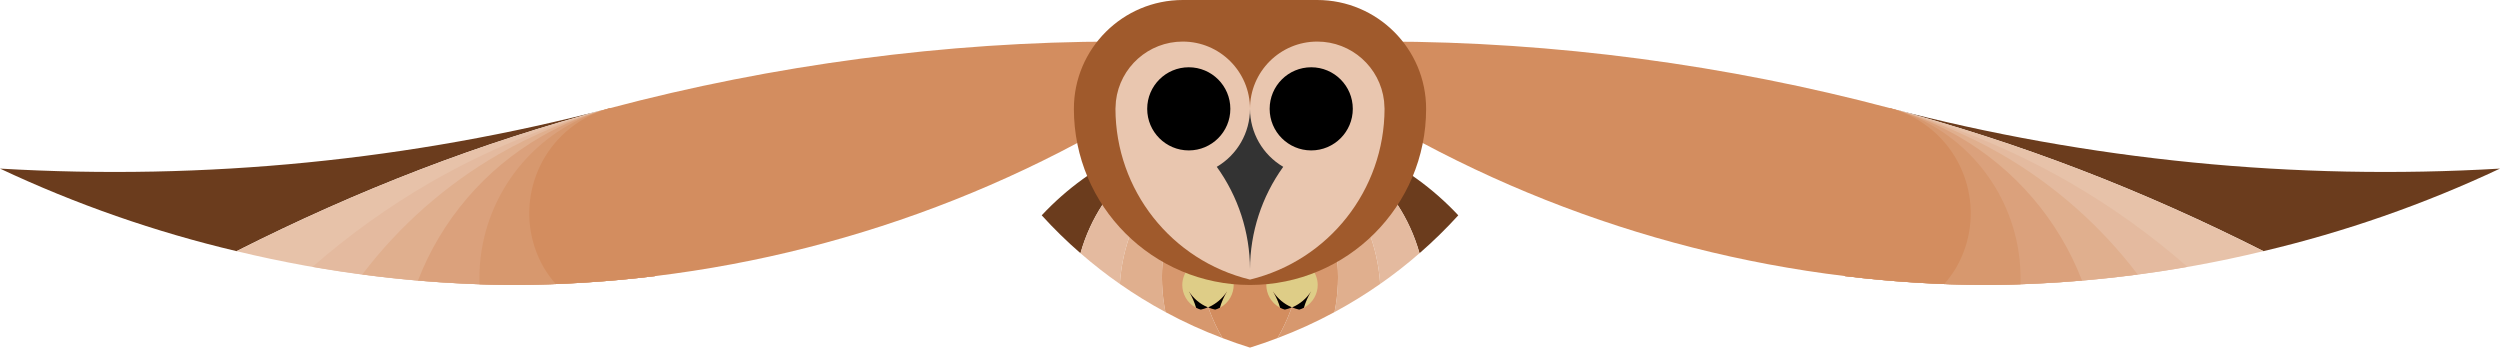
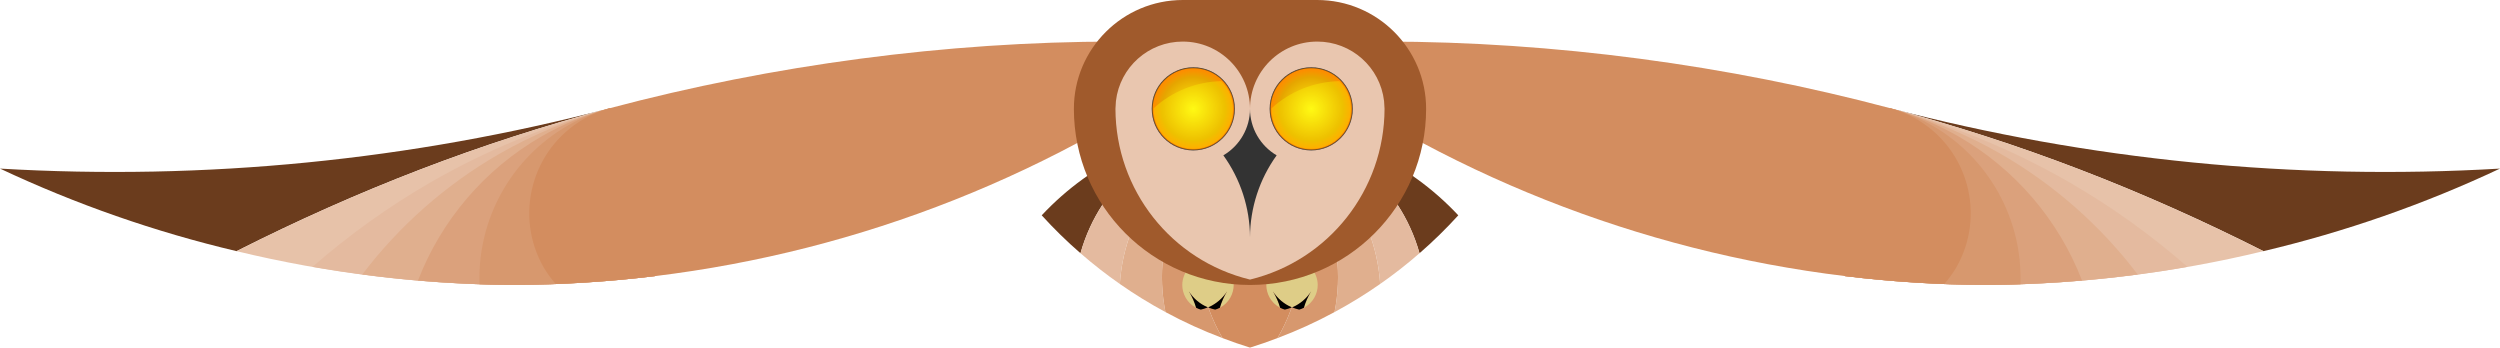
- <svg xmlns="http://www.w3.org/2000/svg" width="1653.727" height="229.943" viewBox="0 0 1653.727 229.943" version="1.1" id="svg1">
-   <defs id="defs1" />
-   <g id="devsforge-symbol">
-     <path id="symbol-v1.0-tail-5d" style="fill:#6b3c1d;fill-opacity:1;stroke-width:0.736;-inkscape-stroke:none;paint-order:markers fill stroke" d="M 714.734,167.514 A 305,305 0 0 1 689.08,142.432 188.5,188.5 0 0 1 816.756,82.965 116.5,116.5 0 0 0 714.734,167.514 Z" />
-     <path id="symbol-v1.0-tail-4d" style="fill:#e4ba9f;fill-opacity:1;stroke-width:0.736;-inkscape-stroke:none;paint-order:markers fill stroke" d="M 740.771,187.848 A 305,305 0 0 1 714.734,167.514 116.5,116.5 0 0 1 816.756,82.965 188.5,188.5 0 0 1 826.863,82.5 116.5,116.5 0 0 0 740.771,187.848 Z" />
-     <path id="symbol-v1.0-tail-3d" style="fill:#e0af8e;fill-opacity:1;stroke-width:0.736;-inkscape-stroke:none;paint-order:markers fill stroke" d="M 770.949,206.437 A 305,305 0 0 1 740.771,187.848 116.5,116.5 0 0 1 826.863,82.5 116.5,116.5 0 0 0 770.949,206.437 Z" />
-     <path id="symbol-v1.0-tail-2d" style="fill:#d7986e;fill-opacity:1;stroke-width:0.736;-inkscape-stroke:none;paint-order:markers fill stroke" d="M 808.67,223.635 A 305,305 0 0 1 770.949,206.437 116.5,116.5 0 0 1 826.863,82.5 116.5,116.5 0 0 0 808.67,223.635 Z" />
-     <path id="symbol-v1.0-tail-5" style="fill:#6b3c1d;fill-opacity:1;stroke-width:0.736;-inkscape-stroke:none;paint-order:markers fill stroke" d="m 938.992,167.514 a 305,305 0 0 0 25.654,-25.082 188.5,188.5 0 0 0 -127.676,-59.467 116.5,116.5 0 0 1 102.022,84.549 z" />
-     <path id="symbol-v1.0-tail-4" style="fill:#e4ba9f;fill-opacity:1;stroke-width:0.736;-inkscape-stroke:none;paint-order:markers fill stroke" d="M 912.955,187.848 A 305,305 0 0 0 938.992,167.514 116.5,116.5 0 0 0 836.971,82.965 188.5,188.5 0 0 0 826.863,82.5 116.5,116.5 0 0 1 912.955,187.848 Z" />
-     <path id="symbol-v1.0-tail-3" style="fill:#e0af8e;fill-opacity:1;stroke-width:0.736;-inkscape-stroke:none;paint-order:markers fill stroke" d="M 882.777,206.437 A 305,305 0 0 0 912.955,187.848 116.5,116.5 0 0 0 826.863,82.5 a 116.5,116.5 0 0 1 55.914,123.937 z" />
-     <path id="symbol-v1.0-tail-2" style="fill:#d7986e;fill-opacity:1;stroke-width:0.736;-inkscape-stroke:none;paint-order:markers fill stroke" d="M 845.057,223.635 A 305,305 0 0 0 882.777,206.437 116.5,116.5 0 0 0 826.863,82.5 116.5,116.5 0 0 1 845.057,223.635 Z" />
-     <path id="symbol-v1.0-tail-1" style="fill:#d38d5f;fill-opacity:1;stroke-width:0.736;-inkscape-stroke:none;paint-order:markers fill stroke" d="m 826.864,82.5 a 116.5,116.5 0 0 0 -18.193,141.135 305,305 0 0 0 18.193,6.309 305,305 0 0 0 18.193,-6.309 A 116.5,116.5 0 0 0 826.864,82.5 Z" />
-     <path id="symbol-v1.0-wing-7d" style="fill:#6b3c1d;fill-opacity:1;stroke:none;stroke-width:0.615;paint-order:markers fill stroke" d="M 403.092,71.651 C 316.901,94.569 236.642,125.667 156.478,166.135 102.566,153.408 50.124,135.105 0,111.522 c 135.624,7.977 271.664,-5.462 403.092,-39.871 z" />
-     <path id="symbol-v1.0-wing-6d" style="fill:#e7c2a9;fill-opacity:1;stroke:none;stroke-width:0.615;paint-order:markers fill stroke" d="m 403.475,71.543 a 72,72 0 0 0 -17.369,7.174 72,72 0 0 0 -26.355,98.354 72,72 0 0 0 7.838,10.771 c -9.004,0.346 -18.017,0.618 -27.051,0.658 -62.013,-0.282 -123.782,-7.788 -184.059,-22.365 80.283,-40.529 160.659,-71.664 246.996,-94.592 z" />
-     <path id="symbol-v1.0-wing-5d" style="fill:#e4ba9f;fill-opacity:1;stroke:none;stroke-width:0.38;paint-order:markers fill stroke" d="m 403.504,71.653 29.74,110.992 c -30.65,3.724 -61.597,5.715 -92.707,5.856 -44.897,-0.204 -89.657,-4.25 -133.824,-11.969 a 493.5,493.5 0 0 1 77.734,-55.707 493.5,493.5 0 0 1 119.057,-49.172 z" />
-     <path id="symbol-v1.0-wing-4d" style="fill:#e0af8e;fill-opacity:1;stroke:none;stroke-width:0.235;paint-order:markers fill stroke" d="m 403.49,71.604 29.754,111.041 c -30.65,3.724 -61.597,5.715 -92.707,5.856 -33.773,-0.154 -67.464,-2.527 -100.891,-6.941 a 305,305 0 0 1 90.264,-79.566 305,305 0 0 1 73.58,-30.389 z" />
-     <path id="symbol-v1.0-wing-3d" style="fill:#dba17c;fill-opacity:1;stroke:none;stroke-width:0.1;paint-order:markers fill stroke" d="m 403.482,71.573 29.762,111.072 c -30.65,3.724 -61.597,5.715 -92.707,5.856 -21.4,-0.097 -42.765,-1.116 -64.055,-2.928 a 188.5,188.5 0 0 1 81.525,-95.217 188.5,188.5 0 0 1 45.475,-18.783 z" />
-     <path id="symbol-v1.0-wing-2d" style="fill:#d7986e;fill-opacity:1;stroke:none;stroke-width:0.1;paint-order:markers fill stroke" d="m 403.478,71.553 29.768,111.092 c -30.651,3.724 -61.599,5.715 -92.709,5.856 -7.783,-0.035 -15.561,-0.184 -23.334,-0.447 A 116.5,116.5 0 0 1 375.375,83.163 116.5,116.5 0 0 1 403.478,71.553 Z" />
-     <path id="symbol-v1.0-wing-1d" style="fill:#d38d5f;fill-opacity:1;stroke:none;stroke-width:0.615;paint-order:markers fill stroke" d="m 737.863,27.5 c 24.353,1.05 48.672,2.789 72.928,5.215 -111.231,82.007 -241.397,133.389 -377.547,149.93 -8.699,1.057 -17.425,1.95 -26.17,2.721 -2.173,0.19 -4.344,0.377 -6.519,0.549 -7.825,0.625 -15.669,1.111 -23.523,1.506 -3.137,0.156 -6.276,0.299 -9.418,0.42 -0.01,3e-4 -0.017,0 -0.025,0 a 72,72 0 0 1 -7.838,-10.771 72,72 0 0 1 26.355,-98.354 72,72 0 0 1 17.369,-7.174 c 107.555,-28.563 222.355,-43.968 334.389,-44.043 z" />
-     <path id="symbol-v1.0-claw-3d" style="display:inline;fill:#decd87;fill-opacity:1;stroke:none;stroke-width:0.1;paint-order:markers fill stroke" d="m 799.072,171.502 c 10.29,0.074 16.994,8.588 17,17 0,5.624 -2.963,11.866 -9.162,15.082 1.108,-3.814 2.722,-7.463 4.799,-10.85 -3.004,4.724 -7.378,8.418 -12.537,10.59 l -0.104,-0.035 -0.103,0.035 c -5.16,-2.172 -9.533,-5.866 -12.537,-10.59 2.077,3.386 3.691,7.035 4.799,10.85 -6.199,-3.216 -9.162,-9.458 -9.162,-15.082 0.01,-8.412 6.71,-16.926 17,-17 v 0 z" />
-     <path id="symbol-v1.0-claw-2d" style="display:inline;fill:#000000;fill-opacity:1;stroke:none;stroke-width:0.1;paint-order:markers fill stroke" d="m 806.91,203.584 c -0.973,0.505 -2.005,0.921 -3.088,1.236 -1.592,-0.359 -3.147,-0.861 -4.65,-1.496 a 27.5,27.5 0 0 0 12.537,-10.59 44.5,44.5 0 0 0 -4.799,10.85 z" />
-     <path id="symbol-v1.0-claw-1d" style="display:inline;fill:#000000;fill-opacity:1;stroke:none;stroke-width:0.1;paint-order:markers fill stroke" d="m 791.227,203.584 c 0.973,0.505 2.005,0.921 3.088,1.236 1.592,-0.359 3.147,-0.861 4.65,-1.496 a 27.5,27.5 0 0 1 -12.537,-10.59 44.5,44.5 0 0 1 4.799,10.85 z" />
-     <path id="symbol-v1.0-wing-7" style="fill:#6b3c1d;fill-opacity:1;stroke:none;stroke-width:0.615;paint-order:markers fill stroke" d="m 1250.635,71.651 c 86.191,22.918 166.45,54.016 246.613,94.484 53.913,-12.727 106.355,-31.03 156.478,-54.613 -135.624,7.977 -271.664,-5.462 -403.092,-39.871 z" />
-     <path id="symbol-v1.0-wing-6" style="fill:#e7c2a9;fill-opacity:1;stroke:none;stroke-width:0.615;paint-order:markers fill stroke" d="m 1250.252,71.543 a 72,72 0 0 1 17.369,7.174 72,72 0 0 1 26.355,98.354 72,72 0 0 1 -7.838,10.771 c 9.004,0.346 18.017,0.618 27.051,0.658 62.013,-0.282 123.782,-7.788 184.059,-22.365 -80.283,-40.529 -160.659,-71.664 -246.996,-94.592 z" />
-     <path id="symbol-v1.0-wing-5" style="fill:#e4ba9f;fill-opacity:1;stroke:none;stroke-width:0.38;paint-order:markers fill stroke" d="m 1250.223,71.653 -29.74,110.992 c 30.65,3.724 61.597,5.715 92.707,5.856 44.897,-0.204 89.657,-4.25 133.824,-11.969 a 493.5,493.5 0 0 0 -77.734,-55.707 493.5,493.5 0 0 0 -119.057,-49.172 z" />
-     <path id="symbol-v1.0-wing-4" style="fill:#e0af8e;fill-opacity:1;stroke:none;stroke-width:0.235;paint-order:markers fill stroke" d="m 1250.236,71.604 -29.754,111.041 c 30.65,3.724 61.597,5.715 92.707,5.856 33.773,-0.154 67.464,-2.527 100.891,-6.941 a 305,305 0 0 0 -90.264,-79.566 305,305 0 0 0 -73.58,-30.389 z" />
-     <path id="symbol-v1.0-wing-3" style="fill:#dba17c;fill-opacity:1;stroke:none;stroke-width:0.1;paint-order:markers fill stroke" d="m 1250.244,71.573 -29.762,111.072 c 30.65,3.724 61.597,5.715 92.707,5.856 21.4,-0.097 42.765,-1.116 64.055,-2.928 a 188.5,188.5 0 0 0 -81.525,-95.217 188.5,188.5 0 0 0 -45.475,-18.783 z" />
-     <path id="symbol-v1.0-wing-2" style="fill:#d7986e;fill-opacity:1;stroke:none;stroke-width:0.1;paint-order:markers fill stroke" d="m 1250.248,71.553 -29.768,111.092 c 30.651,3.724 61.599,5.715 92.709,5.856 7.783,-0.035 15.561,-0.184 23.334,-0.447 A 116.5,116.5 0 0 0 1278.352,83.163 116.5,116.5 0 0 0 1250.248,71.553 Z" />
-     <path id="symbol-v1.0-wing-1" style="fill:#d38d5f;fill-opacity:1;stroke:none;stroke-width:0.615;paint-order:markers fill stroke" d="m 915.863,27.5 c -24.353,1.05 -48.672,2.789 -72.928,5.215 111.231,82.007 241.397,133.389 377.547,149.93 8.699,1.057 17.425,1.95 26.17,2.721 2.173,0.19 4.344,0.377 6.519,0.549 7.825,0.625 15.669,1.111 23.523,1.506 3.137,0.156 6.276,0.299 9.418,0.42 0.01,3e-4 0.017,0 0.025,0 a 72,72 0 0 0 7.838,-10.771 72,72 0 0 0 -26.355,-98.354 72,72 0 0 0 -17.369,-7.174 c -107.555,-28.563 -222.355,-43.968 -334.389,-44.043 z" />
-     <path id="symbol-v1.0-claw-3" style="display:inline;fill:#decd87;fill-opacity:1;stroke:none;stroke-width:0.1;paint-order:markers fill stroke" d="m 854.654,171.502 c -10.29,0.074 -16.994,8.588 -17,17 0,5.624 2.963,11.866 9.162,15.082 -1.108,-3.814 -2.722,-7.463 -4.799,-10.85 3.004,4.724 7.378,8.418 12.537,10.59 l 0.104,-0.035 0.103,0.035 c 5.16,-2.172 9.533,-5.866 12.537,-10.59 -2.077,3.386 -3.691,7.035 -4.799,10.85 6.199,-3.216 9.162,-9.458 9.162,-15.082 -0.01,-8.412 -6.71,-16.926 -17,-17 v 0 z" />
-     <path id="symbol-v1.0-claw-2" style="display:inline;fill:#000000;fill-opacity:1;stroke:none;stroke-width:0.1;paint-order:markers fill stroke" d="m 846.817,203.584 c 0.973,0.505 2.005,0.921 3.088,1.236 1.592,-0.359 3.147,-0.861 4.65,-1.496 a 27.5,27.5 0 0 1 -12.537,-10.59 44.5,44.5 0 0 1 4.799,10.85 z" />
-     <path id="symbol-v1.0-claw-1" style="display:inline;fill:#000000;fill-opacity:1;stroke:none;stroke-width:0.1;paint-order:markers fill stroke" d="m 862.5,203.584 c -0.973,0.505 -2.005,0.921 -3.088,1.236 -1.592,-0.359 -3.147,-0.861 -4.65,-1.496 a 27.5,27.5 0 0 0 12.537,-10.59 44.5,44.5 0 0 0 -4.799,10.85 z" />
-     <path id="symbol-v1.0-head-2" style="display:inline;fill:#a05a2c;fill-opacity:1;stroke:none;stroke-width:0.09;paint-order:markers fill stroke" d="m 782.452,0 c -39.764,0 -72.088,32.236 -72.088,72 0,64.341 52.159,116.5 116.5,116.5 64.341,0 116.5,-52.159 116.5,-116.5 0,-39.764 -32.323,-72 -72.088,-72 z" />
-     <path id="symbol-v1.0-head-1" style="display:inline;fill:#e9c6af;fill-opacity:1;stroke:none;stroke-width:0.09;paint-order:markers fill stroke" d="M 782.364,27.5 A 44.5,44.5 0 0 0 738.178,66.838 116.5,116.5 0 0 0 737.864,72 a 116.5,116.5 0 0 0 89,112.939 A 116.5,116.5 0 0 0 915.864,72 116.5,116.5 0 0 0 915.549,66.838 44.5,44.5 0 0 0 871.364,27.5 a 44.5,44.5 0 0 0 -44.5,44.5 44.5,44.5 0 0 0 -44.5,-44.5 z" />
-     <path id="symbol-v1.0-beak-1" style="display:inline;fill:#333333;fill-opacity:1;stroke:none;stroke-width:0.09;paint-order:markers fill stroke" d="m 826.864,72 c -0.011,15.777 -8.374,30.368 -21.982,38.352 14.195,19.699 21.881,43.341 21.982,67.621 0.102,-24.28 7.787,-47.922 21.982,-67.621 C 835.238,102.368 826.875,87.777 826.864,72 Z" />
-     <circle id="symbol-v1.0-eye-1" style="fill:#000000;fill-opacity:1;stroke:none;stroke-width:0.1;paint-order:markers fill stroke" cx="867.363" cy="72" r="27.5" />
-     <circle id="symbol-v1.0-eye-1d" style="fill:#000000;fill-opacity:1;stroke:none;stroke-width:0.1;paint-order:markers fill stroke" cx="-786.363" cy="72" r="27.5" transform="scale(-1,1)" />
+ <svg xmlns="http://www.w3.org/2000/svg" xmlns:xlink="http://www.w3.org/1999/xlink" width="1653.727" height="229.943" viewBox="0 0 1653.727 229.943" version="1.1" id="svg1">
+   <defs id="defs1">
+     <linearGradient id="linearGradient43">
+       <stop style="stop-color:#fff70f;stop-opacity:1;" offset="0" id="stop40" />
+       <stop style="stop-color:#e6a500;stop-opacity:1;" offset="0.764" id="stop41" />
+       <stop style="stop-color:#ff8b00;stop-opacity:1;" offset="0.964" id="stop42" />
+       <stop style="stop-color:#2e2e2e;stop-opacity:1;" offset="1" id="stop43" />
+     </linearGradient>
+     <radialGradient xlink:href="#linearGradient43" id="radialGradient67-9" gradientUnits="userSpaceOnUse" gradientTransform="translate(-2413.012,-1102.94)" cx="4045.952" cy="1829.063" fx="4045.952" fy="1829.063" r="27.5" />
+     <filter style="color-interpolation-filters:sRGB" id="filter72-9" x="-0.011" y="-0.013" width="1.022" height="1.026">
+       <feGaussianBlur stdDeviation="0.255" id="feGaussianBlur72-9" />
+     </filter>
+     <meshgradient id="meshgradient33721-7" gradientUnits="userSpaceOnUse" x="-4190.951" y="1829.063" gradientTransform="translate(2578.011,-1102.94)">
+       <meshrow id="meshrow33835-6">
+         <meshpatch id="meshpatch33835-1">
+           <stop path="c 0,7.866  -5.342,14.484  -12.596,16.424" style="stop-color:#2e2e2e;stop-opacity:1" id="stop33835-4" />
+           <stop path="l -0.514,-1.917" style="stop-color:#2e2e2e;stop-opacity:1" id="stop33836-7" />
+           <stop path="c 6.407,-1.714  11.126,-7.559  11.126,-14.507" style="stop-color:#2e2e2e;stop-opacity:1" id="stop33837-6" />
+           <stop path="l 1.984,6e-05" style="stop-color:#2e2e2e;stop-opacity:1" id="stop33838-4" />
+         </meshpatch>
+         <meshpatch id="meshpatch33838-5">
+           <stop path="c -1.405,0.376  -2.881,0.576  -4.404,0.576" id="stop33839-8" />
+           <stop path="l 0,-1.984" style="stop-color:#2e2e2e;stop-opacity:1" id="stop33840-2" />
+           <stop path="c 1.345,0  2.65,-0.177  3.89,-0.509" style="stop-color:#2e2e2e;stop-opacity:1" id="stop33841-7" />
+         </meshpatch>
+         <meshpatch id="meshpatch33841-5">
+           <stop path="c -4.699,0  -8.953,-1.907  -12.03,-4.988" id="stop33842-4" />
+           <stop path="l 1.404,-1.402" style="stop-color:#2e2e2e;stop-opacity:1" id="stop33843-6" />
+           <stop path="c 2.718,2.722  6.475,4.406  10.626,4.406" style="stop-color:#cdcdcd;stop-opacity:1" id="stop33844-6" />
+         </meshpatch>
+         <meshpatch id="meshpatch33844-5">
+           <stop path="c -2.068,-2.071  -3.605,-4.673  -4.388,-7.584" id="stop33845-1" />
+           <stop path="l 1.916,-0.517" style="stop-color:#2e2e2e;stop-opacity:1" id="stop33846-9" />
+           <stop path="c 0.692,2.571  2.049,4.869  3.876,6.699" style="stop-color:#2e2e2e;stop-opacity:1" id="stop33847-0" />
+         </meshpatch>
+         <meshpatch id="meshpatch33847-0">
+           <stop path="c -0.38,-1.412  -0.582,-2.896  -0.582,-4.428" id="stop33848-3" />
+           <stop path="l 1.984,4.54747e-13" style="stop-color:#2e2e2e;stop-opacity:1" id="stop33849-3" />
+           <stop path="c -4.2792e-07,1.353  0.179,2.664  0.514,3.911" style="stop-color:#2e2e2e;stop-opacity:1" id="stop33850-0" />
+         </meshpatch>
+         <meshpatch id="meshpatch33850-7">
+           <stop path="c 0,-9.389  7.611,-17  17,-17" id="stop33851-2" />
+           <stop path="l 0,1.984" style="stop-color:#2e2e2e;stop-opacity:1" id="stop33852-6" />
+           <stop path="c -8.293,0  -15.016,6.723  -15.016,15.016" style="stop-color:#2e2e2e;stop-opacity:1" id="stop33853-7" />
+         </meshpatch>
+         <meshpatch id="meshpatch33853-7">
+           <stop path="c 9.389,0  17,7.611  17,17" id="stop33854-5" />
+           <stop path="l -1.984,4.54747e-13" style="stop-color:#2e2e2e;stop-opacity:1" id="stop33855-9" />
+           <stop path="c 0,-8.293  -6.723,-15.016  -15.016,-15.016" style="stop-color:#2e2e2e;stop-opacity:1" id="stop33856-0" />
+         </meshpatch>
+       </meshrow>
+       <meshrow id="meshrow33856-1">
+         <meshpatch id="meshpatch33856-0">
+           <stop path="l -0.264,-0.986" id="stop33857-3" />
+           <stop path="c 5.972,-1.597  10.37,-7.046  10.37,-13.521" style="stop-color:#2e2e2e;stop-opacity:1" id="stop33858-3" />
+           <stop path="l 1.021,-2.27374e-13" style="stop-color:#2e2e2e;stop-opacity:1" id="stop33859-8" />
+         </meshpatch>
+         <meshpatch id="meshpatch33859-7">
+           <stop path="l -9.09495e-13,-1.021" id="stop33860-5" />
+           <stop path="c 1.254,-6.79681e-07  2.469,-0.165  3.626,-0.474" style="stop-color:#2e2e2e;stop-opacity:1" id="stop33861-5" />
+         </meshpatch>
+         <meshpatch id="meshpatch33861-0">
+           <stop path="l 0.722,-0.721" id="stop33862-5" />
+           <stop path="c 2.533,2.537  6.035,4.107  9.904,4.107" style="stop-color:#2e2e2e;stop-opacity:1" id="stop33863-0" />
+         </meshpatch>
+         <meshpatch id="meshpatch33863-2">
+           <stop path="l 0.986,-0.266" id="stop33864-0" />
+           <stop path="c 0.645,2.396  1.91,4.538  3.612,6.243" style="stop-color:#2e2e2e;stop-opacity:1" id="stop33865-8" />
+         </meshpatch>
+         <meshpatch id="meshpatch33865-4">
+           <stop path="l 1.021,-4.54747e-13" id="stop33866-1" />
+           <stop path="c 3.16286e-08,1.261  0.167,2.483  0.479,3.645" style="stop-color:#2e2e2e;stop-opacity:1" id="stop33867-5" />
+         </meshpatch>
+         <meshpatch id="meshpatch33867-7">
+           <stop path="l -9.09495e-13,1.021" id="stop33868-7" />
+           <stop path="c -7.729,2.2656e-07  -13.995,6.266  -13.995,13.995" style="stop-color:#2e2e2e;stop-opacity:1" id="stop33869-7" />
+         </meshpatch>
+         <meshpatch id="meshpatch33869-0">
+           <stop path="l -1.021,-4.54747e-13" id="stop33870-0" />
+           <stop path="c -2.26559e-07,-7.729  -6.266,-13.995  -13.995,-13.995" style="stop-color:#2e2e2e;stop-opacity:1" id="stop33871-1" />
+         </meshpatch>
+       </meshrow>
+       <meshrow id="meshrow33871-3">
+         <meshpatch id="meshpatch33871-7">
+           <stop path="l -3.626,-13.521" id="stop33872-6" />
+           <stop path="l 0,0" style="stop-color:#2e2e2e;stop-opacity:1" id="stop33873-7" />
+           <stop path="l 13.995,2.27374e-13" style="stop-color:#2e2e2e;stop-opacity:1" id="stop33874-3" />
+         </meshpatch>
+         <meshpatch id="meshpatch33874-3">
+           <stop path="l 9.09495e-13,-13.995" id="stop33875-3" />
+           <stop path="l -4e-06,-3e-05" style="stop-color:#2e2e2e;stop-opacity:1" id="stop33876-4" />
+         </meshpatch>
+         <meshpatch id="meshpatch33876-9">
+           <stop path="l 9.904,-9.889" id="stop33877-0" />
+           <stop path="l 3e-05,-1e-05" style="stop-color:#2e2e2e;stop-opacity:1" id="stop33878-1" />
+         </meshpatch>
+         <meshpatch id="meshpatch33878-2">
+           <stop path="l 13.516,-3.645" id="stop33879-4" />
+           <stop path="l -3e-05,-1.7e-05" style="stop-color:#2e2e2e;stop-opacity:1" id="stop33880-0" />
+         </meshpatch>
+         <meshpatch id="meshpatch33880-8">
+           <stop path="l 13.995,0" id="stop33881-8" />
+           <stop path="l 1.9e-05,-3e-06" style="stop-color:#2e2e2e;stop-opacity:1" id="stop33882-7" />
+         </meshpatch>
+         <meshpatch id="meshpatch33882-4">
+           <stop path="l 9.09495e-13,13.995" id="stop33883-0" />
+           <stop path="l -1e-05,1e-05" style="stop-color:#2e2e2e;stop-opacity:1" id="stop33884-0" />
+         </meshpatch>
+         <meshpatch id="meshpatch33884-2">
+           <stop path="l -13.995,0" id="stop33885-0" />
+           <stop path="l -1e-05,-1e-05" style="stop-color:#2e2e2e;stop-opacity:1" id="stop33886-6" />
+         </meshpatch>
+       </meshrow>
+     </meshgradient>
+     <radialGradient xlink:href="#linearGradient43" id="radialGradient35022-1" gradientUnits="userSpaceOnUse" gradientTransform="translate(-2491.012,-1102.939)" cx="4045.952" cy="1829.063" fx="4045.952" fy="1829.063" r="27.5" />
+     <filter style="color-interpolation-filters:sRGB" id="filter72-3" x="-0.011" y="-0.013" width="1.022" height="1.026">
+       <feGaussianBlur stdDeviation="0.255" id="feGaussianBlur72-3" />
+     </filter>
+     <meshgradient id="meshgradient34971-0" gradientUnits="userSpaceOnUse" x="-4190.951" y="1829.063" gradientTransform="translate(2650.011,-1102.939)">
+       <meshrow id="meshrow34992-7">
+         <meshpatch id="meshpatch34974-0">
+           <stop path="c 0,7.866  -5.342,14.484  -12.596,16.424" style="stop-color:#2e2e2e;stop-opacity:1" id="stop34971-5" />
+           <stop path="l -0.514,-1.917" style="stop-color:#2e2e2e;stop-opacity:1" id="stop34972-9" />
+           <stop path="c 6.407,-1.714  11.126,-7.559  11.126,-14.507" style="stop-color:#2e2e2e;stop-opacity:1" id="stop34973-8" />
+           <stop path="l 1.984,6e-05" style="stop-color:#2e2e2e;stop-opacity:1" id="stop34974-9" />
+         </meshpatch>
+         <meshpatch id="meshpatch34977-3">
+           <stop path="c -1.405,0.376  -2.881,0.576  -4.404,0.576" id="stop34975-5" />
+           <stop path="l 0,-1.984" style="stop-color:#2e2e2e;stop-opacity:1" id="stop34976-7" />
+           <stop path="c 1.345,0  2.65,-0.177  3.89,-0.509" style="stop-color:#2e2e2e;stop-opacity:1" id="stop34977-2" />
+         </meshpatch>
+         <meshpatch id="meshpatch34980-8">
+           <stop path="c -4.699,0  -8.953,-1.907  -12.03,-4.988" id="stop34978-0" />
+           <stop path="l 1.404,-1.402" style="stop-color:#2e2e2e;stop-opacity:1" id="stop34979-7" />
+           <stop path="c 2.718,2.722  6.475,4.406  10.626,4.406" style="stop-color:#cdcdcd;stop-opacity:1" id="stop34980-6" />
+         </meshpatch>
+         <meshpatch id="meshpatch34983-1">
+           <stop path="c -2.068,-2.071  -3.605,-4.673  -4.388,-7.584" id="stop34981-2" />
+           <stop path="l 1.916,-0.517" style="stop-color:#2e2e2e;stop-opacity:1" id="stop34982-6" />
+           <stop path="c 0.692,2.571  2.049,4.869  3.876,6.699" style="stop-color:#2e2e2e;stop-opacity:1" id="stop34983-7" />
+         </meshpatch>
+         <meshpatch id="meshpatch34986-7">
+           <stop path="c -0.38,-1.412  -0.582,-2.896  -0.582,-4.428" id="stop34984-0" />
+           <stop path="l 1.984,4.54747e-13" style="stop-color:#2e2e2e;stop-opacity:1" id="stop34985-4" />
+           <stop path="c -4.2792e-07,1.353  0.179,2.664  0.514,3.911" style="stop-color:#2e2e2e;stop-opacity:1" id="stop34986-7" />
+         </meshpatch>
+         <meshpatch id="meshpatch34989-3">
+           <stop path="c 0,-9.389  7.611,-17  17,-17" id="stop34987-2" />
+           <stop path="l 0,1.984" style="stop-color:#2e2e2e;stop-opacity:1" id="stop34988-7" />
+           <stop path="c -8.293,0  -15.016,6.723  -15.016,15.016" style="stop-color:#2e2e2e;stop-opacity:1" id="stop34989-8" />
+         </meshpatch>
+         <meshpatch id="meshpatch34992-9">
+           <stop path="c 9.389,0  17,7.611  17,17" id="stop34990-9" />
+           <stop path="l -1.984,4.54747e-13" style="stop-color:#2e2e2e;stop-opacity:1" id="stop34991-0" />
+           <stop path="c 0,-8.293  -6.723,-15.016  -15.016,-15.016" style="stop-color:#2e2e2e;stop-opacity:1" id="stop34992-8" />
+         </meshpatch>
+       </meshrow>
+       <meshrow id="meshrow35007-1">
+         <meshpatch id="meshpatch34995-7">
+           <stop path="l -0.264,-0.986" id="stop34993-1" />
+           <stop path="c 5.972,-1.597  10.37,-7.046  10.37,-13.521" style="stop-color:#2e2e2e;stop-opacity:1" id="stop34994-1" />
+           <stop path="l 1.021,-2.27374e-13" style="stop-color:#2e2e2e;stop-opacity:1" id="stop34995-3" />
+         </meshpatch>
+         <meshpatch id="meshpatch34997-1">
+           <stop path="l -9.09495e-13,-1.021" id="stop34996-1" />
+           <stop path="c 1.254,-6.79681e-07  2.469,-0.165  3.626,-0.474" style="stop-color:#2e2e2e;stop-opacity:1" id="stop34997-1" />
+         </meshpatch>
+         <meshpatch id="meshpatch34999-0">
+           <stop path="l 0.722,-0.721" id="stop34998-7" />
+           <stop path="c 2.533,2.537  6.035,4.107  9.904,4.107" style="stop-color:#2e2e2e;stop-opacity:1" id="stop34999-3" />
+         </meshpatch>
+         <meshpatch id="meshpatch35001-5">
+           <stop path="l 0.986,-0.266" id="stop35000-8" />
+           <stop path="c 0.645,2.396  1.91,4.538  3.612,6.243" style="stop-color:#2e2e2e;stop-opacity:1" id="stop35001-4" />
+         </meshpatch>
+         <meshpatch id="meshpatch35003-5">
+           <stop path="l 1.021,-4.54747e-13" id="stop35002-8" />
+           <stop path="c 3.16286e-08,1.261  0.167,2.483  0.479,3.645" style="stop-color:#2e2e2e;stop-opacity:1" id="stop35003-4" />
+         </meshpatch>
+         <meshpatch id="meshpatch35005-4">
+           <stop path="l -9.09495e-13,1.021" id="stop35004-7" />
+           <stop path="c -7.729,2.2656e-07  -13.995,6.266  -13.995,13.995" style="stop-color:#2e2e2e;stop-opacity:1" id="stop35005-3" />
+         </meshpatch>
+         <meshpatch id="meshpatch35007-4">
+           <stop path="l -1.021,-4.54747e-13" id="stop35006-7" />
+           <stop path="c -2.26559e-07,-7.729  -6.266,-13.995  -13.995,-13.995" style="stop-color:#2e2e2e;stop-opacity:1" id="stop35007-6" />
+         </meshpatch>
+       </meshrow>
+       <meshrow id="meshrow35022-9">
+         <meshpatch id="meshpatch35010-1">
+           <stop path="l -3.626,-13.521" id="stop35008-7" />
+           <stop path="l 0,0" style="stop-color:#2e2e2e;stop-opacity:1" id="stop35009-0" />
+           <stop path="l 13.995,2.27374e-13" style="stop-color:#2e2e2e;stop-opacity:1" id="stop35010-8" />
+         </meshpatch>
+         <meshpatch id="meshpatch35012-3">
+           <stop path="l 9.09495e-13,-13.995" id="stop35011-0" />
+           <stop path="l -4e-06,-3e-05" style="stop-color:#2e2e2e;stop-opacity:1" id="stop35012-3" />
+         </meshpatch>
+         <meshpatch id="meshpatch35014-0">
+           <stop path="l 9.904,-9.889" id="stop35013-4" />
+           <stop path="l 3e-05,-1e-05" style="stop-color:#2e2e2e;stop-opacity:1" id="stop35014-1" />
+         </meshpatch>
+         <meshpatch id="meshpatch35016-6">
+           <stop path="l 13.516,-3.645" id="stop35015-3" />
+           <stop path="l -3e-05,-1.7e-05" style="stop-color:#2e2e2e;stop-opacity:1" id="stop35016-5" />
+         </meshpatch>
+         <meshpatch id="meshpatch35018-2">
+           <stop path="l 13.995,0" id="stop35017-7" />
+           <stop path="l 1.9e-05,-3e-06" style="stop-color:#2e2e2e;stop-opacity:1" id="stop35018-7" />
+         </meshpatch>
+         <meshpatch id="meshpatch35020-5">
+           <stop path="l 9.09495e-13,13.995" id="stop35019-7" />
+           <stop path="l -1e-05,1e-05" style="stop-color:#2e2e2e;stop-opacity:1" id="stop35020-8" />
+         </meshpatch>
+         <meshpatch id="meshpatch35022-3">
+           <stop path="l -13.995,0" id="stop35021-9" />
+           <stop path="l -1e-05,-1e-05" style="stop-color:#2e2e2e;stop-opacity:1" id="stop35022-2" />
+         </meshpatch>
+       </meshrow>
+     </meshgradient>
+   </defs>
+   <g id="symbol" version="1.1" revision="Jul 06, 2024" transform="translate(-765.5769,-654.1229)">
+     <path id="symbol-v1.0-wing-7" style="fill:#6b3c1d;fill-opacity:1;stroke:none;stroke-width:0.615;paint-order:markers fill stroke" d="m 1168.669,725.773 c -131.427,34.409 -267.468,47.848 -403.092,39.871 50.124,23.583 102.566,41.886 156.479,54.613 80.163,-40.468 160.422,-71.566 246.613,-94.484 z m 847.543,0 c 86.191,22.918 166.45,54.016 246.613,94.484 53.913,-12.727 106.355,-31.03 156.478,-54.613 -135.624,7.977 -271.664,-5.462 -403.092,-39.871 z" />
+     <path id="symbol-v1.0-wing-6" style="fill:#e7c2a9;fill-opacity:1;stroke:none;stroke-width:0.615;paint-order:markers fill stroke" d="m 1169.052,725.666 c -86.337,22.928 -166.714,54.063 -246.996,94.592 60.276,14.577 122.046,22.083 184.059,22.365 9.034,-0.041 18.047,-0.312 27.051,-0.658 a 72,72 0 0 1 -7.838,-10.771 72,72 0 0 1 26.355,-98.354 72,72 0 0 1 17.369,-7.174 z m 846.777,0 a 72,72 0 0 1 17.369,7.174 72,72 0 0 1 26.355,98.354 72,72 0 0 1 -7.838,10.771 c 9.004,0.346 18.017,0.618 27.051,0.658 62.013,-0.282 123.782,-7.788 184.059,-22.365 -80.283,-40.529 -160.659,-71.664 -246.996,-94.592 z" />
+     <path id="symbol-v1.0-wing-5" style="fill:#e4ba9f;fill-opacity:1;stroke:none;stroke-width:0.38;paint-order:markers fill stroke" d="m 1169.081,725.775 a 493.5,493.5 0 0 0 -119.057,49.172 493.5,493.5 0 0 0 -77.734,55.707 c 44.167,7.719 88.928,11.764 133.824,11.969 31.11,-0.14 62.057,-2.132 92.707,-5.855 z m 846.719,0 -29.74,110.992 c 30.65,3.724 61.597,5.715 92.707,5.855 44.897,-0.204 89.657,-4.25 133.824,-11.969 a 493.5,493.5 0 0 0 -77.734,-55.707 493.5,493.5 0 0 0 -119.057,-49.172 z" />
+     <path id="symbol-v1.0-wing-4" style="fill:#e0af8e;fill-opacity:1;stroke:none;stroke-width:0.235;paint-order:markers fill stroke" d="m 1169.067,725.726 a 305,305 0 0 0 -73.58,30.389 305,305 0 0 0 -90.264,79.566 c 33.426,4.414 67.118,6.788 100.891,6.941 31.11,-0.14 62.057,-2.132 92.707,-5.855 z m 846.746,0 -29.754,111.041 c 30.65,3.724 61.597,5.715 92.707,5.855 33.773,-0.154 67.464,-2.527 100.891,-6.941 a 305,305 0 0 0 -90.264,-79.566 305,305 0 0 0 -73.58,-30.389 z" />
+     <path id="symbol-v1.0-wing-3" style="fill:#dba17c;fill-opacity:1;stroke:none;stroke-width:0.1;paint-order:markers fill stroke" d="m 1169.059,725.695 a 188.5,188.5 0 0 0 -45.475,18.783 188.5,188.5 0 0 0 -81.525,95.217 c 21.29,1.812 42.655,2.831 64.055,2.928 31.11,-0.14 62.057,-2.132 92.707,-5.855 z m 846.762,0 -29.762,111.072 c 30.65,3.724 61.597,5.715 92.707,5.855 21.4,-0.097 42.765,-1.116 64.055,-2.928 a 188.5,188.5 0 0 0 -81.525,-95.217 188.5,188.5 0 0 0 -45.475,-18.783 z" />
+     <path id="symbol-v1.0-wing-2" style="fill:#d7986e;fill-opacity:1;stroke:none;stroke-width:0.1;paint-order:markers fill stroke" d="m 1169.055,725.676 a 116.5,116.5 0 0 0 -28.104,11.609 116.5,116.5 0 0 0 -58.172,104.891 c 7.773,0.263 15.551,0.412 23.334,0.447 31.11,-0.14 62.059,-2.131 92.709,-5.855 z m 846.77,0 -29.768,111.092 c 30.651,3.724 61.599,5.715 92.709,5.855 7.783,-0.035 15.561,-0.184 23.334,-0.447 a 116.5,116.5 0 0 0 -58.172,-104.891 116.5,116.5 0 0 0 -28.104,-11.609 z" />
+     <path id="symbol-v1.0-wing-1" style="fill:#d38d5f;fill-opacity:1;stroke:none;stroke-width:0.615;paint-order:markers fill stroke" d="m 1503.44,681.621 c -112.034,0.075 -226.833,15.48 -334.389,44.043 a 72,72 0 0 0 -17.369,7.174 72,72 0 0 0 -26.355,98.354 72,72 0 0 0 7.838,10.771 c 0.01,0 0.015,3e-4 0.025,0 3.142,-0.121 6.28,-0.264 9.418,-0.42 7.855,-0.395 15.699,-0.881 23.523,-1.506 2.175,-0.172 4.347,-0.359 6.519,-0.549 8.744,-0.771 17.471,-1.664 26.17,-2.721 136.15,-16.541 266.315,-67.923 377.547,-149.93 -24.255,-2.426 -48.574,-4.165 -72.928,-5.215 z m 178,0 v 0.002 c -24.353,1.05 -48.673,2.789 -72.928,5.215 111.231,82.007 241.397,133.389 377.547,149.93 8.699,1.057 17.426,1.95 26.17,2.721 2.173,0.19 4.344,0.377 6.519,0.549 7.825,0.625 15.668,1.111 23.523,1.506 3.137,0.156 6.276,0.299 9.418,0.42 0.01,3e-4 0.017,0 0.025,0 a 72,72 0 0 0 7.838,-10.771 72,72 0 0 0 -26.355,-98.354 72,72 0 0 0 -17.369,-7.174 c -107.555,-28.563 -222.355,-43.968 -334.389,-44.043 z" />
+     <path id="symbol-v1.0-tail-5" style="fill:#6b3c1d;fill-opacity:1;stroke-width:0.736;-inkscape-stroke:none;paint-order:markers fill stroke" d="m 1582.333,737.088 a 188.5,188.5 0 0 0 -127.676,59.467 305,305 0 0 0 25.654,25.082 116.5,116.5 0 0 1 102.021,-84.549 z m 20.215,0 a 116.5,116.5 0 0 1 102.022,84.549 305,305 0 0 0 25.654,-25.082 188.5,188.5 0 0 0 -127.676,-59.467 z" />
+     <path id="symbol-v1.0-tail-4" style="fill:#e4ba9f;fill-opacity:1;stroke-width:0.736;-inkscape-stroke:none;paint-order:markers fill stroke" d="m 1592.44,736.623 a 116.5,116.5 0 0 1 86.092,105.348 305,305 0 0 0 26.037,-20.334 116.5,116.5 0 0 0 -102.022,-84.549 188.5,188.5 0 0 0 -10.107,-0.465 z m 0,0 a 188.5,188.5 0 0 0 -10.107,0.465 116.5,116.5 0 0 0 -102.021,84.549 305,305 0 0 0 26.037,20.334 116.5,116.5 0 0 1 86.092,-105.348 z" />
+     <path id="symbol-v1.0-tail-3" style="fill:#e0af8e;fill-opacity:1;stroke-width:0.736;-inkscape-stroke:none;paint-order:markers fill stroke" d="m 1592.44,736.623 a 116.5,116.5 0 0 1 55.914,123.937 305,305 0 0 0 30.178,-18.59 116.5,116.5 0 0 0 -86.092,-105.348 z m 0,0 a 116.5,116.5 0 0 0 -86.092,105.348 305,305 0 0 0 30.178,18.59 116.5,116.5 0 0 1 55.914,-123.937 z" />
+     <path id="symbol-v1.0-tail-2" style="fill:#d7986e;fill-opacity:1;stroke-width:0.736;-inkscape-stroke:none;paint-order:markers fill stroke" d="m 1592.44,736.623 a 116.5,116.5 0 0 1 18.193,141.135 305,305 0 0 0 37.721,-17.197 116.5,116.5 0 0 0 -55.914,-123.937 z m 0,0 a 116.5,116.5 0 0 0 -55.914,123.937 305,305 0 0 0 37.721,17.197 116.5,116.5 0 0 1 18.193,-141.135 z" />
+     <path id="symbol-v1.0-tail-1" style="fill:#d38d5f;fill-opacity:1;stroke-width:0.736;-inkscape-stroke:none;paint-order:markers fill stroke" d="m 1592.44,736.623 a 116.5,116.5 0 0 0 -18.193,141.135 305,305 0 0 0 18.193,6.309 305,305 0 0 0 18.193,-6.309 116.5,116.5 0 0 0 -18.193,-141.135 z" />
+     <path id="symbol-v1.0-claw-3" style="display:inline;fill:#decd87;fill-opacity:1;stroke:none;stroke-width:0.1;paint-order:markers fill stroke" d="M 1564.641 825.625 C 1554.351 825.699 1547.651 834.212 1547.641 842.625 C 1547.641 848.249 1550.605 854.491 1556.803 857.707 C 1555.695 853.892 1554.081 850.243 1552.005 846.857 C 1555.008 851.581 1559.382 855.275 1564.542 857.447 L 1564.645 857.412 L 1564.749 857.447 C 1569.908 855.275 1574.282 851.581 1577.286 846.857 C 1575.209 850.243 1573.595 853.892 1572.487 857.707 C 1578.686 854.491 1581.649 848.249 1581.649 842.625 C 1581.644 834.212 1574.94 825.699 1564.649 825.625 L 1564.641 825.625 z M 1620.231 825.625 C 1609.941 825.699 1603.237 834.212 1603.231 842.625 C 1603.231 848.249 1606.195 854.491 1612.393 857.707 C 1611.285 853.892 1609.671 850.243 1607.594 846.857 C 1610.598 851.581 1614.972 855.275 1620.132 857.447 L 1620.235 857.412 L 1620.339 857.447 C 1625.498 855.275 1629.872 851.581 1632.876 846.857 C 1630.799 850.243 1629.185 853.892 1628.077 857.707 C 1634.276 854.491 1637.239 848.249 1637.239 842.625 C 1637.229 834.212 1630.53 825.699 1620.239 825.625 L 1620.231 825.625 z " />
+     <path id="symbol-v1.0-claw-2" style="display:inline;fill:#000000;fill-opacity:1;stroke:none;stroke-width:0.1;paint-order:markers fill stroke" d="M 1552.005 846.857 A 44.5 44.5 0 0 1 1556.803 857.707 C 1557.776 858.212 1558.809 858.628 1559.891 858.943 C 1561.483 858.584 1563.039 858.082 1564.542 857.447 A 27.5 27.5 0 0 1 1552.005 846.857 z M 1632.876 846.857 A 27.5 27.5 0 0 1 1620.339 857.447 C 1621.841 858.082 1623.397 858.584 1624.989 858.943 C 1626.072 858.628 1627.104 858.212 1628.077 857.707 A 44.5 44.5 0 0 1 1632.876 846.857 z " />
+     <path id="symbol-v1.0-claw-1" style="display:inline;fill:#000000;fill-opacity:1;stroke:none;stroke-width:0.1;paint-order:markers fill stroke" d="M 1577.286 846.857 A 27.5 27.5 0 0 1 1564.749 857.447 C 1566.252 858.082 1567.807 858.584 1569.399 858.943 C 1570.482 858.628 1571.514 858.212 1572.487 857.707 A 44.5 44.5 0 0 1 1577.286 846.857 z M 1607.594 846.857 A 44.5 44.5 0 0 1 1612.393 857.707 C 1613.366 858.212 1614.398 858.628 1615.481 858.943 C 1617.073 858.584 1618.629 858.082 1620.132 857.447 A 27.5 27.5 0 0 1 1607.594 846.857 z " />
+     <path id="symbol-v1.0-head-2" style="display:inline;fill:#a05a2c;fill-opacity:1;stroke:none;stroke-width:0.09;paint-order:markers fill stroke" d="m 1548.028,654.123 c -39.764,0 -72.088,32.236 -72.088,72 0,64.341 52.159,116.5 116.5,116.5 64.341,0 116.5,-52.159 116.5,-116.5 0,-39.764 -32.323,-72 -72.088,-72 z" />
+     <path id="symbol-v1.0-head-1" style="display:inline;fill:#e9c6af;fill-opacity:1;stroke:none;stroke-width:0.09;paint-order:markers fill stroke" d="m 1547.94,681.623 a 44.5,44.5 0 0 0 -44.186,39.338 116.5,116.5 0 0 0 -0.314,5.162 116.5,116.5 0 0 0 89,112.939 116.5,116.5 0 0 0 89,-112.939 116.5,116.5 0 0 0 -0.315,-5.162 44.5,44.5 0 0 0 -44.185,-39.338 44.5,44.5 0 0 0 -44.5,44.5 44.5,44.5 0 0 0 -44.5,-44.5 z" />
+     <path id="symbol-v1.1-beak-1" style="display:inline;fill:#333333;fill-opacity:1;stroke:none;stroke-width:0.072;paint-order:markers fill stroke" d="m 1592.44,726.123 c -0.01,12.65 -6.716,24.351 -17.627,30.752 11.382,15.795 17.545,34.752 17.627,54.221 0.082,-19.469 6.245,-38.425 17.627,-54.221 -10.911,-6.401 -17.618,-18.102 -17.627,-30.752 z" />
+     <circle style="fill:url(#radialGradient35022-1);fill-opacity:1;stroke:none;stroke-width:0.1;paint-order:markers fill stroke" id="symbol-v1.1-eye-3a" cx="1554.94" cy="726.124" r="27.5" />
+     <path id="symbol-v1.1-eye-2a" style="opacity:0.5;mix-blend-mode:overlay;fill:#cdcdcd;fill-opacity:1;stroke:none;stroke-width:0.262;paint-order:markers fill stroke;filter:url(#filter72-3)" d="m -4145.684,1809.67 a 72,72 0 0 1 46.953,18.785 27.5,27.5 0 0 1 0.043,0.607 27.5,27.5 0 0 1 -27.5,27.5 27.5,27.5 0 0 1 -27.5,-27.5 27.5,27.5 0 0 1 8.004,-19.393 z" transform="matrix(-0.9549613,0,0,0.9549613,-2385.409,-1020.378)" />
+     <circle style="fill:url(#meshgradient34971-0);fill-opacity:1;stroke:none;stroke-width:0.062;paint-order:markers fill stroke" id="symbol-v1.1-eye-1a" cx="-1557.94" cy="726.124" r="17" transform="scale(-1,1)" />
+     <circle style="fill:url(#radialGradient67-9);fill-opacity:1;stroke:none;stroke-width:0.1;paint-order:markers fill stroke" id="symbol-v1.1-eye-3" cx="1632.94" cy="726.123" r="27.5" />
+     <path id="symbol-v1.1-eye-2" style="opacity:0.5;mix-blend-mode:overlay;fill:#cdcdcd;fill-opacity:1;stroke:none;stroke-width:0.262;paint-order:markers fill stroke;filter:url(#filter72-9)" d="m -4145.684,1809.67 a 72,72 0 0 1 46.953,18.785 27.5,27.5 0 0 1 0.043,0.607 27.5,27.5 0 0 1 -27.5,27.5 27.5,27.5 0 0 1 -27.5,-27.5 27.5,27.5 0 0 1 8.004,-19.393 z" transform="matrix(-0.9549613,0,0,0.9549613,-2307.408,-1020.379)" />
+     <circle style="fill:url(#meshgradient33721-7);fill-opacity:1;stroke:none;stroke-width:0.062;paint-order:markers fill stroke" id="symbol-v1.1-eye-1" cx="-1629.94" cy="726.124" r="17" transform="scale(-1,1)" />
  </g>
</svg>
